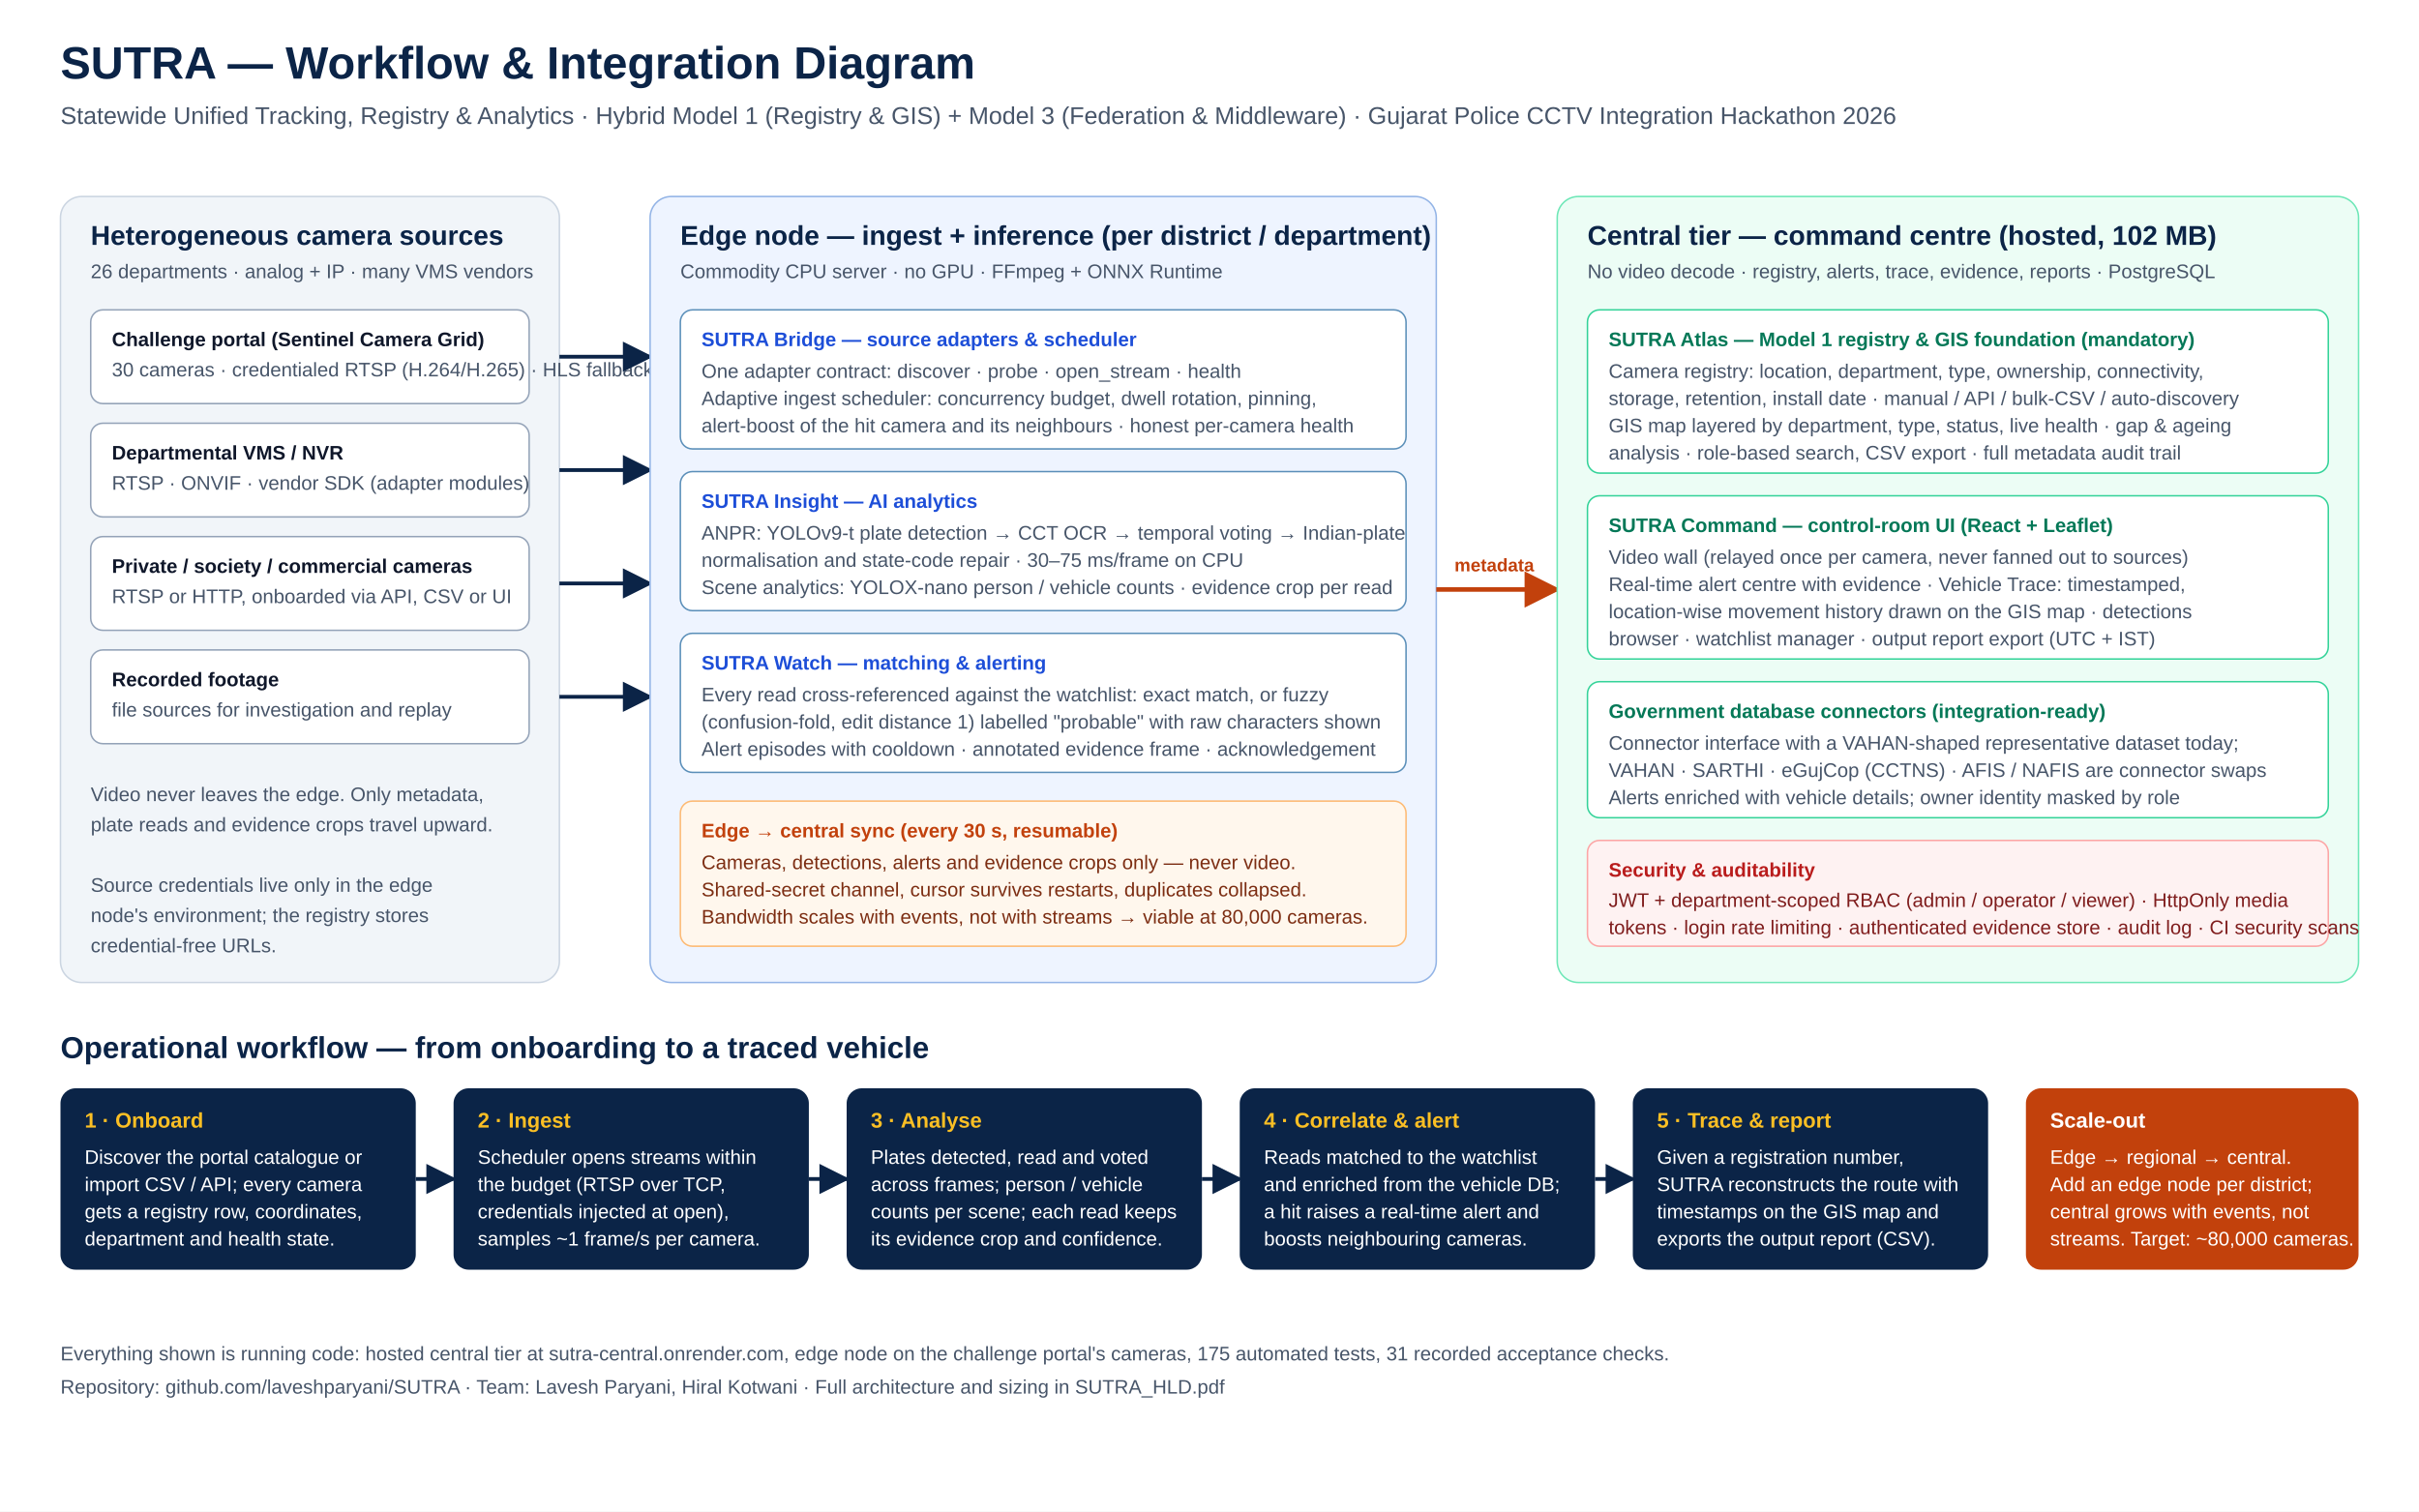
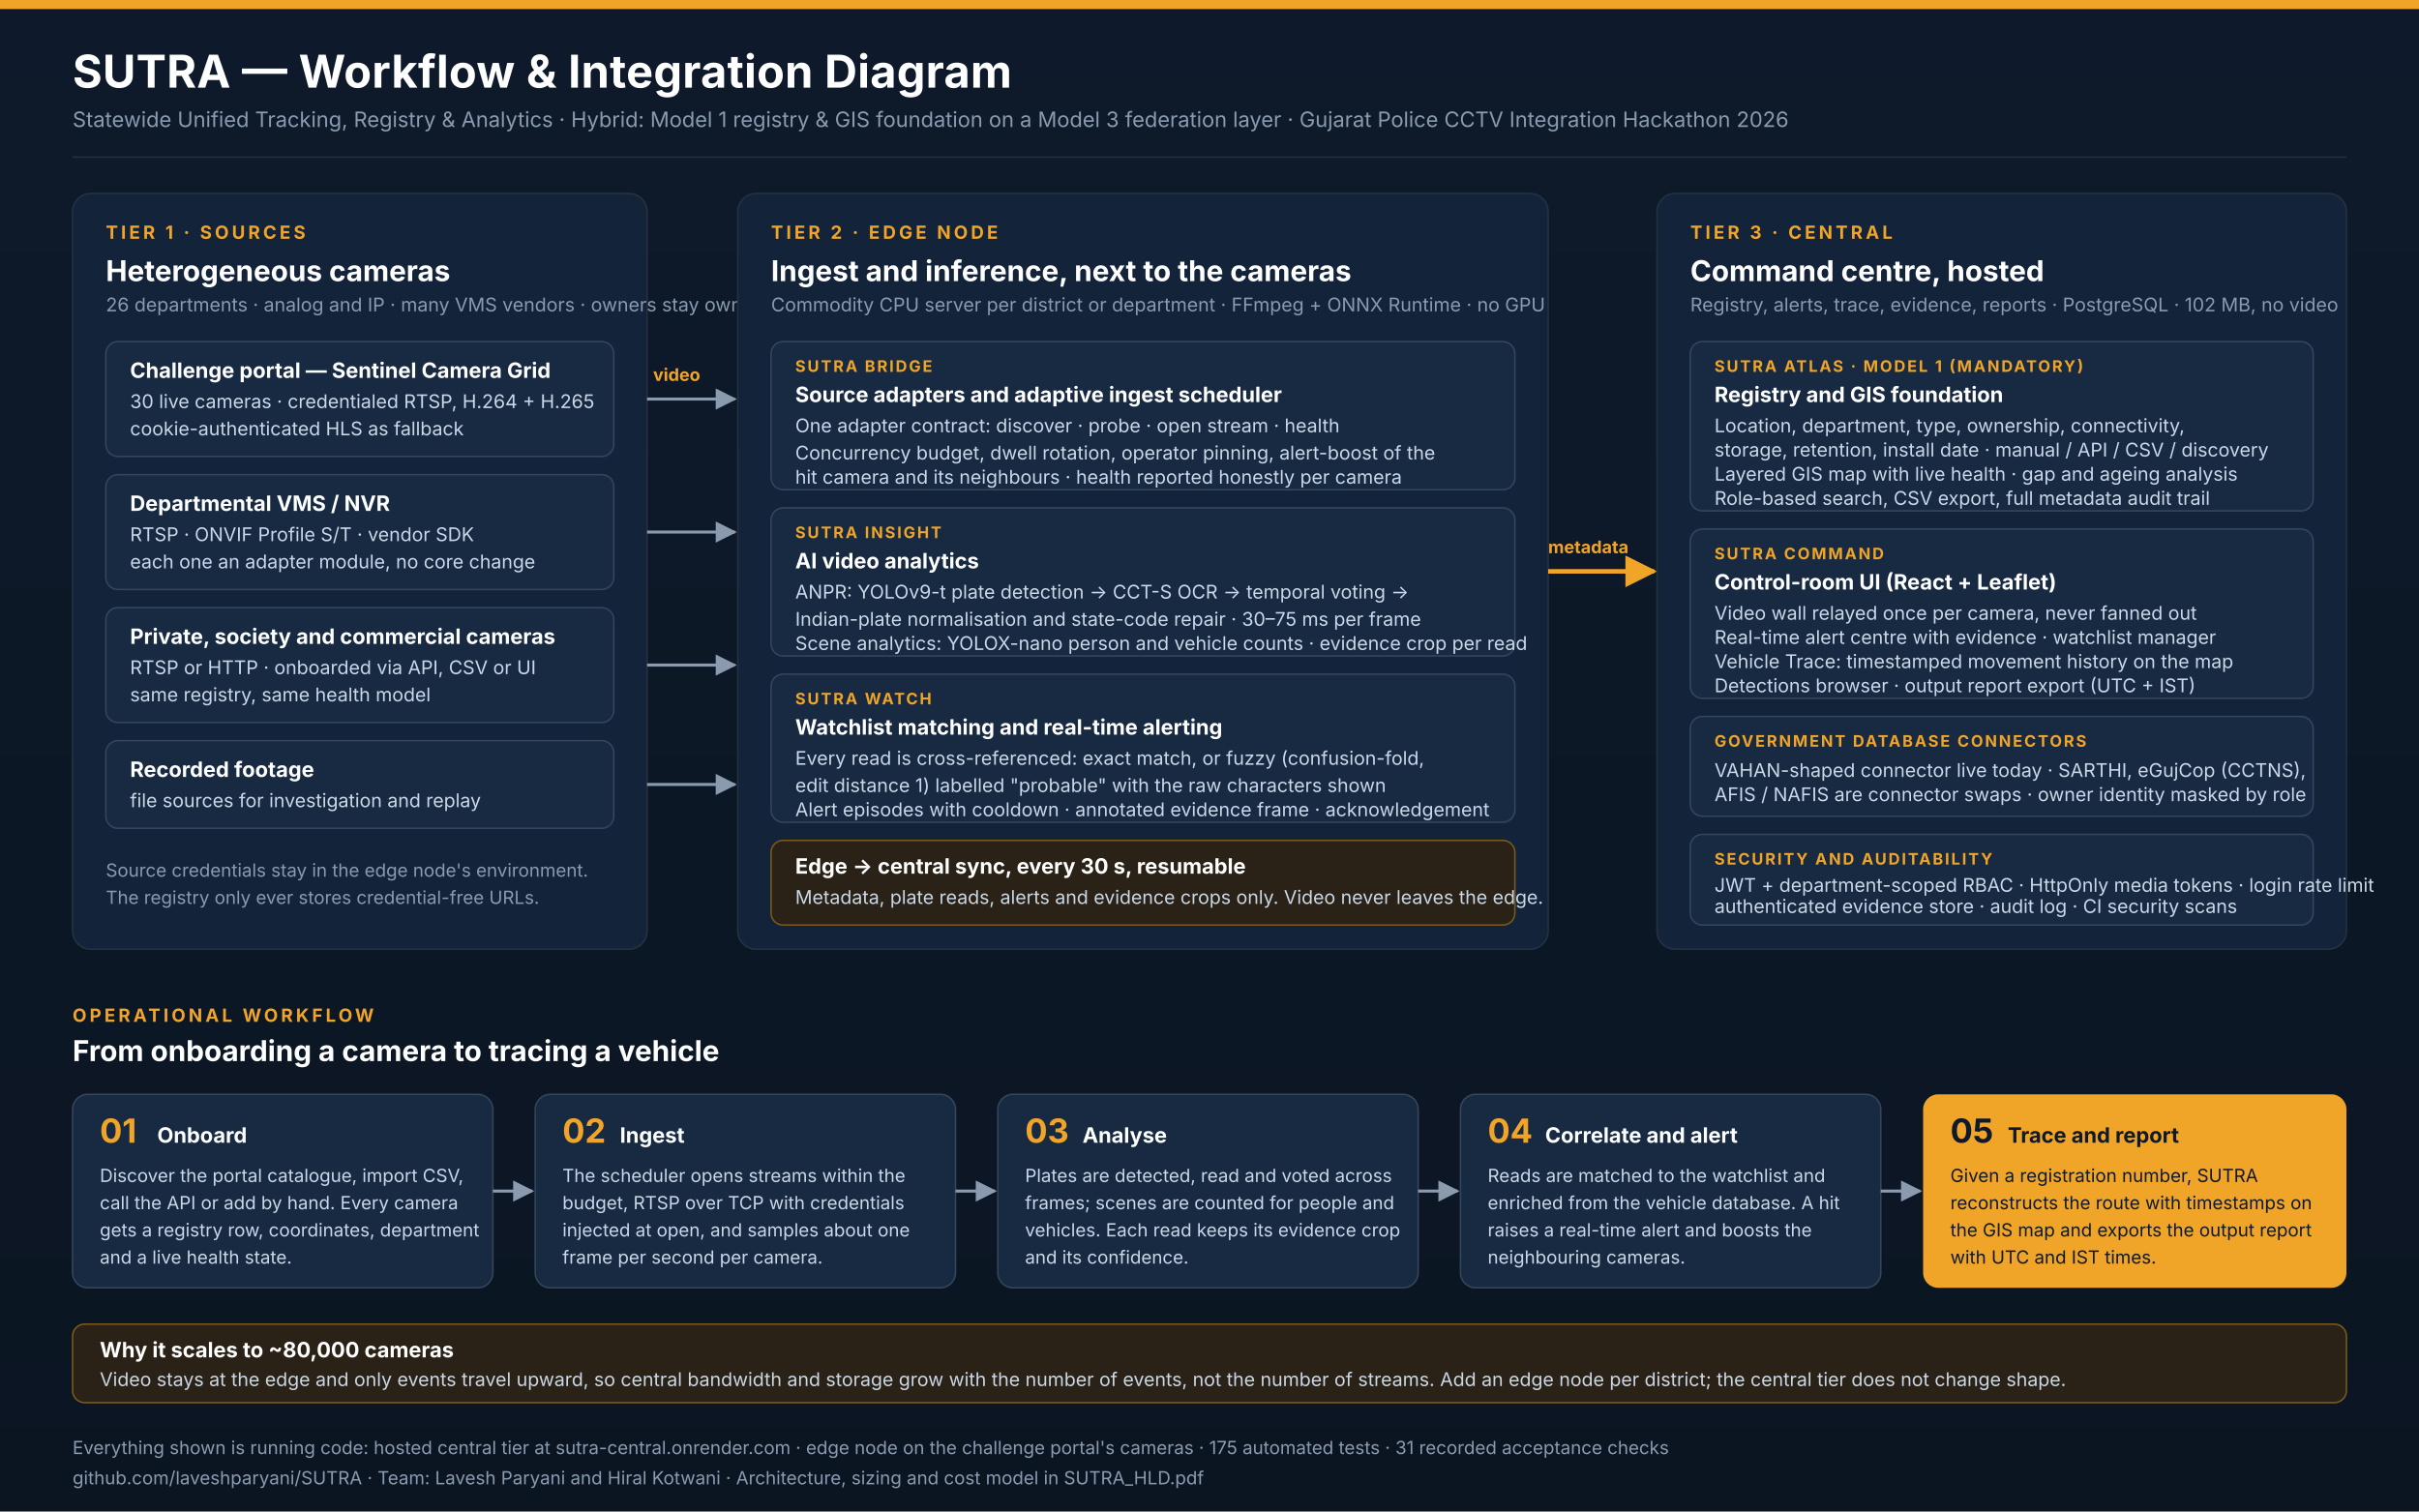
- <svg xmlns="http://www.w3.org/2000/svg" width="1600" height="1000" viewBox="0 0 1600 1000" font-family="Segoe UI, Arial, sans-serif">
+ <svg xmlns="http://www.w3.org/2000/svg" width="1600" height="1000" viewBox="0 0 1600 1000" font-family="Segoe UI, Inter, Arial, sans-serif">
  <defs>
-     <marker id="arrow" viewBox="0 0 10 10" refX="9" refY="5" markerWidth="8" markerHeight="8" orient="auto-start-reverse">
-       <path d="M0,0 L10,5 L0,10 z" fill="#0b2447" />
+     <marker id="arr" viewBox="0 0 10 10" refX="9" refY="5" markerWidth="7" markerHeight="7" orient="auto-start-reverse">
+       <path d="M0,0 L10,5 L0,10 z" fill="#8A9BB0" />
    </marker>
-     <marker id="arrowAmber" viewBox="0 0 10 10" refX="9" refY="5" markerWidth="8" markerHeight="8" orient="auto-start-reverse">
-       <path d="M0,0 L10,5 L0,10 z" fill="#c2410c" />
+     <marker id="arrAmber" viewBox="0 0 10 10" refX="9" refY="5" markerWidth="7" markerHeight="7" orient="auto-start-reverse">
+       <path d="M0,0 L10,5 L0,10 z" fill="#F0A428" />
    </marker>
+     <linearGradient id="bg" x1="0" y1="0" x2="0" y2="1">
+       <stop offset="0" stop-color="#0E1A2B" />
+       <stop offset="1" stop-color="#0B1522" />
+     </linearGradient>
+     <style>
+       .h1 { font-size: 30px; font-weight: 700; fill: #FFFFFF; letter-spacing: .2px; }
+       .sub { font-size: 14px; fill: #8A9BB0; }
+       .tier { font-size: 12px; font-weight: 700; fill: #F0A428; letter-spacing: 2px; }
+       .tierTitle { font-size: 19px; font-weight: 700; fill: #FFFFFF; }
+       .tierNote { font-size: 12.5px; fill: #8A9BB0; }
+       .cardTitle { font-size: 14px; font-weight: 700; fill: #FFFFFF; }
+       .cardTag { font-size: 10.5px; font-weight: 700; fill: #F0A428; letter-spacing: 1.2px; }
+       .body { font-size: 12.5px; fill: #CBD8E8; }
+       .muted { font-size: 12px; fill: #8A9BB0; }
+       .lane { fill: #132339; stroke: #243240; stroke-width: 1; }
+       .card { fill: #172A42; stroke: #33465A; stroke-width: 1; }
+       .cardWarm { fill: #2A2216; stroke: #7A5A1C; stroke-width: 1; }
+       .stepNum { font-size: 22px; font-weight: 700; fill: #F0A428; }
+       .stepTitle { font-size: 14px; font-weight: 700; fill: #FFFFFF; }
+       .stepBody { font-size: 12px; fill: #CBD8E8; }
+       .flowLabel { font-size: 11.5px; font-weight: 700; fill: #F0A428; }
+       .foot { font-size: 12px; fill: #8A9BB0; }
+     </style>
  </defs>
-   <rect width="1600" height="1000" fill="#ffffff" />
-   <text x="40" y="52" font-size="30" font-weight="700" fill="#0b2447">SUTRA — Workflow &amp; Integration Diagram</text>
-   <text x="40" y="82" font-size="16" fill="#475569">Statewide Unified Tracking, Registry &amp; Analytics · Hybrid Model 1 (Registry &amp; GIS) + Model 3 (Federation &amp; Middleware) · Gujarat Police CCTV Integration Hackathon 2026</text>
-   <rect x="40" y="130" width="330" height="520" rx="14" fill="#f1f5f9" stroke="#cbd5e1" />
-   <text x="60" y="162" font-size="18" font-weight="700" fill="#0b2447">Heterogeneous camera sources</text>
-   <text x="60" y="184" font-size="13" fill="#475569">26 departments · analog + IP · many VMS vendors</text>
-   <g font-size="13" fill="#0f172a">
-     <rect x="60" y="205" width="290" height="62" rx="8" fill="#ffffff" stroke="#94a3b8" />
-     <text x="74" y="229" font-weight="600">Challenge portal (Sentinel Camera Grid)</text>
-     <text x="74" y="249" fill="#475569">30 cameras · credentialed RTSP (H.264/H.265) · HLS fallback</text>
-     <rect x="60" y="280" width="290" height="62" rx="8" fill="#ffffff" stroke="#94a3b8" />
-     <text x="74" y="304" font-weight="600">Departmental VMS / NVR</text>
-     <text x="74" y="324" fill="#475569">RTSP · ONVIF · vendor SDK (adapter modules)</text>
-     <rect x="60" y="355" width="290" height="62" rx="8" fill="#ffffff" stroke="#94a3b8" />
-     <text x="74" y="379" font-weight="600">Private / society / commercial cameras</text>
-     <text x="74" y="399" fill="#475569">RTSP or HTTP, onboarded via API, CSV or UI</text>
-     <rect x="60" y="430" width="290" height="62" rx="8" fill="#ffffff" stroke="#94a3b8" />
-     <text x="74" y="454" font-weight="600">Recorded footage</text>
-     <text x="74" y="474" fill="#475569">file sources for investigation and replay</text>
+   <rect width="1600" height="1000" fill="url(#bg)" />
+   <rect x="0" y="0" width="1600" height="6" fill="#F0A428" />
+   <text x="48" y="58" class="h1">SUTRA — Workflow &amp; Integration Diagram</text>
+   <text x="48" y="84" class="sub">Statewide Unified Tracking, Registry &amp; Analytics  ·  Hybrid: Model 1 registry &amp; GIS foundation on a Model 3 federation layer  ·  Gujarat Police CCTV Integration Hackathon 2026</text>
+   <line x1="48" y1="104" x2="1552" y2="104" stroke="#243240" />
+   <rect x="48" y="128" width="380" height="500" rx="12" class="lane" />
+   <text x="70" y="158" class="tier">TIER 1 · SOURCES</text>
+   <text x="70" y="186" class="tierTitle">Heterogeneous cameras</text>
+   <text x="70" y="206" class="tierNote">26 departments · analog and IP · many VMS vendors · owners stay owners</text>
+   <rect x="70" y="226" width="336" height="76" rx="8" class="card" />
+   <text x="86" y="250" class="cardTitle">Challenge portal — Sentinel Camera Grid</text>
+   <text x="86" y="270" class="body">30 live cameras · credentialed RTSP, H.264 + H.265</text>
+   <text x="86" y="288" class="body">cookie-authenticated HLS as fallback</text>
+   <rect x="70" y="314" width="336" height="76" rx="8" class="card" />
+   <text x="86" y="338" class="cardTitle">Departmental VMS / NVR</text>
+   <text x="86" y="358" class="body">RTSP · ONVIF Profile S/T · vendor SDK</text>
+   <text x="86" y="376" class="body">each one an adapter module, no core change</text>
+   <rect x="70" y="402" width="336" height="76" rx="8" class="card" />
+   <text x="86" y="426" class="cardTitle">Private, society and commercial cameras</text>
+   <text x="86" y="446" class="body">RTSP or HTTP · onboarded via API, CSV or UI</text>
+   <text x="86" y="464" class="body">same registry, same health model</text>
+   <rect x="70" y="490" width="336" height="58" rx="8" class="card" />
+   <text x="86" y="514" class="cardTitle">Recorded footage</text>
+   <text x="86" y="534" class="body">file sources for investigation and replay</text>
+   <text x="70" y="580" class="muted">Source credentials stay in the edge node's environment.</text>
+   <text x="70" y="598" class="muted">The registry only ever stores credential-free URLs.</text>
+   <g stroke="#8A9BB0" stroke-width="2" marker-end="url(#arr)">
+     <line x1="428" y1="264" x2="486" y2="264" />
+     <line x1="428" y1="352" x2="486" y2="352" />
+     <line x1="428" y1="440" x2="486" y2="440" />
+     <line x1="428" y1="519" x2="486" y2="519" />
  </g>
-   <text x="60" y="530" font-size="13" fill="#475569">Video never leaves the edge. Only metadata,</text>
-   <text x="60" y="550" font-size="13" fill="#475569">plate reads and evidence crops travel upward.</text>
-   <text x="60" y="590" font-size="13" fill="#475569">Source credentials live only in the edge</text>
-   <text x="60" y="610" font-size="13" fill="#475569">node's environment; the registry stores</text>
-   <text x="60" y="630" font-size="13" fill="#475569">credential-free URLs.</text>
-   <line x1="370" y1="236" x2="430" y2="236" stroke="#0b2447" stroke-width="2.5" marker-end="url(#arrow)" />
-   <line x1="370" y1="311" x2="430" y2="311" stroke="#0b2447" stroke-width="2.5" marker-end="url(#arrow)" />
-   <line x1="370" y1="386" x2="430" y2="386" stroke="#0b2447" stroke-width="2.5" marker-end="url(#arrow)" />
-   <line x1="370" y1="461" x2="430" y2="461" stroke="#0b2447" stroke-width="2.5" marker-end="url(#arrow)" />
-   <rect x="430" y="130" width="520" height="520" rx="14" fill="#eef4ff" stroke="#93b4e6" />
-   <text x="450" y="162" font-size="18" font-weight="700" fill="#0b2447">Edge node — ingest + inference (per district / department)</text>
-   <text x="450" y="184" font-size="13" fill="#475569">Commodity CPU server · no GPU · FFmpeg + ONNX Runtime</text>
-   <g font-size="13" fill="#0f172a">
-     <rect x="450" y="205" width="480" height="92" rx="8" fill="#ffffff" stroke="#5b8fb9" />
-     <text x="464" y="229" font-weight="700" fill="#1d4ed8">SUTRA Bridge — source adapters &amp; scheduler</text>
-     <text x="464" y="250" fill="#475569">One adapter contract: discover · probe · open_stream · health</text>
-     <text x="464" y="268" fill="#475569">Adaptive ingest scheduler: concurrency budget, dwell rotation, pinning,</text>
-     <text x="464" y="286" fill="#475569">alert-boost of the hit camera and its neighbours · honest per-camera health</text>
-     <rect x="450" y="312" width="480" height="92" rx="8" fill="#ffffff" stroke="#5b8fb9" />
-     <text x="464" y="336" font-weight="700" fill="#1d4ed8">SUTRA Insight — AI analytics</text>
-     <text x="464" y="357" fill="#475569">ANPR: YOLOv9-t plate detection → CCT OCR → temporal voting → Indian-plate</text>
-     <text x="464" y="375" fill="#475569">normalisation and state-code repair · 30–75 ms/frame on CPU</text>
-     <text x="464" y="393" fill="#475569">Scene analytics: YOLOX-nano person / vehicle counts · evidence crop per read</text>
-     <rect x="450" y="419" width="480" height="92" rx="8" fill="#ffffff" stroke="#5b8fb9" />
-     <text x="464" y="443" font-weight="700" fill="#1d4ed8">SUTRA Watch — matching &amp; alerting</text>
-     <text x="464" y="464" fill="#475569">Every read cross-referenced against the watchlist: exact match, or fuzzy</text>
-     <text x="464" y="482" fill="#475569">(confusion-fold, edit distance 1) labelled "probable" with raw characters shown</text>
-     <text x="464" y="500" fill="#475569">Alert episodes with cooldown · annotated evidence frame · acknowledgement</text>
+   <text x="432" y="252" class="flowLabel">video</text>
+   <rect x="488" y="128" width="536" height="500" rx="12" class="lane" />
+   <text x="510" y="158" class="tier">TIER 2 · EDGE NODE</text>
+   <text x="510" y="186" class="tierTitle">Ingest and inference, next to the cameras</text>
+   <text x="510" y="206" class="tierNote">Commodity CPU server per district or department · FFmpeg + ONNX Runtime · no GPU</text>
+   <rect x="510" y="226" width="492" height="98" rx="8" class="card" />
+   <text x="526" y="246" class="cardTag">SUTRA BRIDGE</text>
+   <text x="526" y="266" class="cardTitle">Source adapters and adaptive ingest scheduler</text>
+   <text x="526" y="286" class="body">One adapter contract: discover · probe · open stream · health</text>
+   <text x="526" y="304" class="body">Concurrency budget, dwell rotation, operator pinning, alert-boost of the</text>
+   <text x="526" y="320" class="body">hit camera and its neighbours · health reported honestly per camera</text>
+   <rect x="510" y="336" width="492" height="98" rx="8" class="card" />
+   <text x="526" y="356" class="cardTag">SUTRA INSIGHT</text>
+   <text x="526" y="376" class="cardTitle">AI video analytics</text>
+   <text x="526" y="396" class="body">ANPR: YOLOv9-t plate detection → CCT-S OCR → temporal voting →</text>
+   <text x="526" y="414" class="body">Indian-plate normalisation and state-code repair · 30–75 ms per frame</text>
+   <text x="526" y="430" class="body">Scene analytics: YOLOX-nano person and vehicle counts · evidence crop per read</text>
+   <rect x="510" y="446" width="492" height="98" rx="8" class="card" />
+   <text x="526" y="466" class="cardTag">SUTRA WATCH</text>
+   <text x="526" y="486" class="cardTitle">Watchlist matching and real-time alerting</text>
+   <text x="526" y="506" class="body">Every read is cross-referenced: exact match, or fuzzy (confusion-fold,</text>
+   <text x="526" y="524" class="body">edit distance 1) labelled "probable" with the raw characters shown</text>
+   <text x="526" y="540" class="body">Alert episodes with cooldown · annotated evidence frame · acknowledgement</text>
+   <rect x="510" y="556" width="492" height="56" rx="8" class="cardWarm" />
+   <text x="526" y="578" class="cardTitle">Edge → central sync, every 30 s, resumable</text>
+   <text x="526" y="598" class="body">Metadata, plate reads, alerts and evidence crops only. Video never leaves the edge.</text>
+   <line x1="1024" y1="378" x2="1094" y2="378" stroke="#F0A428" stroke-width="3" marker-end="url(#arrAmber)" />
+   <text x="1024" y="366" class="flowLabel">metadata</text>
+   <rect x="1096" y="128" width="456" height="500" rx="12" class="lane" />
+   <text x="1118" y="158" class="tier">TIER 3 · CENTRAL</text>
+   <text x="1118" y="186" class="tierTitle">Command centre, hosted</text>
+   <text x="1118" y="206" class="tierNote">Registry, alerts, trace, evidence, reports · PostgreSQL · 102 MB, no video</text>
+   <rect x="1118" y="226" width="412" height="112" rx="8" class="card" />
+   <text x="1134" y="246" class="cardTag">SUTRA ATLAS · MODEL 1 (MANDATORY)</text>
+   <text x="1134" y="266" class="cardTitle">Registry and GIS foundation</text>
+   <text x="1134" y="286" class="body">Location, department, type, ownership, connectivity,</text>
+   <text x="1134" y="302" class="body">storage, retention, install date · manual / API / CSV / discovery</text>
+   <text x="1134" y="318" class="body">Layered GIS map with live health · gap and ageing analysis</text>
+   <text x="1134" y="334" class="body">Role-based search, CSV export, full metadata audit trail</text>
+   <rect x="1118" y="350" width="412" height="112" rx="8" class="card" />
+   <text x="1134" y="370" class="cardTag">SUTRA COMMAND</text>
+   <text x="1134" y="390" class="cardTitle">Control-room UI (React + Leaflet)</text>
+   <text x="1134" y="410" class="body">Video wall relayed once per camera, never fanned out</text>
+   <text x="1134" y="426" class="body">Real-time alert centre with evidence · watchlist manager</text>
+   <text x="1134" y="442" class="body">Vehicle Trace: timestamped movement history on the map</text>
+   <text x="1134" y="458" class="body">Detections browser · output report export (UTC + IST)</text>
+   <rect x="1118" y="474" width="412" height="66" rx="8" class="card" />
+   <text x="1134" y="494" class="cardTag">GOVERNMENT DATABASE CONNECTORS</text>
+   <text x="1134" y="514" class="body">VAHAN-shaped connector live today · SARTHI, eGujCop (CCTNS),</text>
+   <text x="1134" y="530" class="body">AFIS / NAFIS are connector swaps · owner identity masked by role</text>
+   <rect x="1118" y="552" width="412" height="60" rx="8" class="card" />
+   <text x="1134" y="572" class="cardTag">SECURITY AND AUDITABILITY</text>
+   <text x="1134" y="590" class="body">JWT + department-scoped RBAC · HttpOnly media tokens · login rate limit</text>
+   <text x="1134" y="604" class="body">authenticated evidence store · audit log · CI security scans</text>
+   <text x="48" y="676" class="tier">OPERATIONAL WORKFLOW</text>
+   <text x="48" y="702" class="tierTitle">From onboarding a camera to tracing a vehicle</text>
+   <g>
+     <rect x="48" y="724" width="278" height="128" rx="10" class="card" />
+     <text x="66" y="756" class="stepNum">01</text>
+     <text x="104" y="756" class="stepTitle">Onboard</text>
+     <text x="66" y="782" class="stepBody">Discover the portal catalogue, import CSV,</text>
+     <text x="66" y="800" class="stepBody">call the API or add by hand. Every camera</text>
+     <text x="66" y="818" class="stepBody">gets a registry row, coordinates, department</text>
+     <text x="66" y="836" class="stepBody">and a live health state.</text>
+     <rect x="354" y="724" width="278" height="128" rx="10" class="card" />
+     <text x="372" y="756" class="stepNum">02</text>
+     <text x="410" y="756" class="stepTitle">Ingest</text>
+     <text x="372" y="782" class="stepBody">The scheduler opens streams within the</text>
+     <text x="372" y="800" class="stepBody">budget, RTSP over TCP with credentials</text>
+     <text x="372" y="818" class="stepBody">injected at open, and samples about one</text>
+     <text x="372" y="836" class="stepBody">frame per second per camera.</text>
+     <rect x="660" y="724" width="278" height="128" rx="10" class="card" />
+     <text x="678" y="756" class="stepNum">03</text>
+     <text x="716" y="756" class="stepTitle">Analyse</text>
+     <text x="678" y="782" class="stepBody">Plates are detected, read and voted across</text>
+     <text x="678" y="800" class="stepBody">frames; scenes are counted for people and</text>
+     <text x="678" y="818" class="stepBody">vehicles. Each read keeps its evidence crop</text>
+     <text x="678" y="836" class="stepBody">and its confidence.</text>
+     <rect x="966" y="724" width="278" height="128" rx="10" class="card" />
+     <text x="984" y="756" class="stepNum">04</text>
+     <text x="1022" y="756" class="stepTitle">Correlate and alert</text>
+     <text x="984" y="782" class="stepBody">Reads are matched to the watchlist and</text>
+     <text x="984" y="800" class="stepBody">enriched from the vehicle database. A hit</text>
+     <text x="984" y="818" class="stepBody">raises a real-time alert and boosts the</text>
+     <text x="984" y="836" class="stepBody">neighbouring cameras.</text>
+     <rect x="1272" y="724" width="280" height="128" rx="10" fill="#F0A428" />
+     <text x="1290" y="756" font-size="22" font-weight="700" fill="#0E1A2B">05</text>
+     <text x="1328" y="756" font-size="14" font-weight="700" fill="#0E1A2B">Trace and report</text>
+     <text x="1290" y="782" font-size="12" fill="#0E1A2B">Given a registration number, SUTRA</text>
+     <text x="1290" y="800" font-size="12" fill="#0E1A2B">reconstructs the route with timestamps on</text>
+     <text x="1290" y="818" font-size="12" fill="#0E1A2B">the GIS map and exports the output report</text>
+     <text x="1290" y="836" font-size="12" fill="#0E1A2B">with UTC and IST times.</text>
  </g>
-   <rect x="450" y="530" width="480" height="96" rx="8" fill="#fff7ed" stroke="#fdba74" />
-   <text x="464" y="554" font-size="13" font-weight="700" fill="#c2410c">Edge → central sync (every 30 s, resumable)</text>
-   <text x="464" y="575" font-size="13" fill="#7c2d12">Cameras, detections, alerts and evidence crops only — never video.</text>
-   <text x="464" y="593" font-size="13" fill="#7c2d12">Shared-secret channel, cursor survives restarts, duplicates collapsed.</text>
-   <text x="464" y="611" font-size="13" fill="#7c2d12">Bandwidth scales with events, not with streams → viable at 80,000 cameras.</text>
-   <line x1="950" y1="390" x2="1030" y2="390" stroke="#c2410c" stroke-width="3" marker-end="url(#arrowAmber)" />
-   <text x="962" y="378" font-size="12" fill="#c2410c" font-weight="600">metadata</text>
-   <rect x="1030" y="130" width="530" height="520" rx="14" fill="#ecfdf5" stroke="#6ee7b7" />
-   <text x="1050" y="162" font-size="18" font-weight="700" fill="#0b2447">Central tier — command centre (hosted, 102 MB)</text>
-   <text x="1050" y="184" font-size="13" fill="#475569">No video decode · registry, alerts, trace, evidence, reports · PostgreSQL</text>
-   <g font-size="13" fill="#0f172a">
-     <rect x="1050" y="205" width="490" height="108" rx="8" fill="#ffffff" stroke="#34d399" />
-     <text x="1064" y="229" font-weight="700" fill="#047857">SUTRA Atlas — Model 1 registry &amp; GIS foundation (mandatory)</text>
-     <text x="1064" y="250" fill="#475569">Camera registry: location, department, type, ownership, connectivity,</text>
-     <text x="1064" y="268" fill="#475569">storage, retention, install date · manual / API / bulk-CSV / auto-discovery</text>
-     <text x="1064" y="286" fill="#475569">GIS map layered by department, type, status, live health · gap &amp; ageing</text>
-     <text x="1064" y="304" fill="#475569">analysis · role-based search, CSV export · full metadata audit trail</text>
-     <rect x="1050" y="328" width="490" height="108" rx="8" fill="#ffffff" stroke="#34d399" />
-     <text x="1064" y="352" font-weight="700" fill="#047857">SUTRA Command — control-room UI (React + Leaflet)</text>
-     <text x="1064" y="373" fill="#475569">Video wall (relayed once per camera, never fanned out to sources)</text>
-     <text x="1064" y="391" fill="#475569">Real-time alert centre with evidence · Vehicle Trace: timestamped,</text>
-     <text x="1064" y="409" fill="#475569">location-wise movement history drawn on the GIS map · detections</text>
-     <text x="1064" y="427" fill="#475569">browser · watchlist manager · output report export (UTC + IST)</text>
-     <rect x="1050" y="451" width="490" height="90" rx="8" fill="#ffffff" stroke="#34d399" />
-     <text x="1064" y="475" font-weight="700" fill="#047857">Government database connectors (integration-ready)</text>
-     <text x="1064" y="496" fill="#475569">Connector interface with a VAHAN-shaped representative dataset today;</text>
-     <text x="1064" y="514" fill="#475569">VAHAN · SARTHI · eGujCop (CCTNS) · AFIS / NAFIS are connector swaps</text>
-     <text x="1064" y="532" fill="#475569">Alerts enriched with vehicle details; owner identity masked by role</text>
+   <g stroke="#8A9BB0" stroke-width="2" marker-end="url(#arr)">
+     <line x1="326" y1="788" x2="352" y2="788" />
+     <line x1="632" y1="788" x2="658" y2="788" />
+     <line x1="938" y1="788" x2="964" y2="788" />
+     <line x1="1244" y1="788" x2="1270" y2="788" />
  </g>
-   <rect x="1050" y="556" width="490" height="70" rx="8" fill="#fef2f2" stroke="#fca5a5" />
-   <text x="1064" y="580" font-size="13" font-weight="700" fill="#b91c1c">Security &amp; auditability</text>
-   <text x="1064" y="600" font-size="13" fill="#7f1d1d">JWT + department-scoped RBAC (admin / operator / viewer) · HttpOnly media</text>
-   <text x="1064" y="618" font-size="13" fill="#7f1d1d">tokens · login rate limiting · authenticated evidence store · audit log · CI security scans</text>
-   <text x="40" y="700" font-size="20" font-weight="700" fill="#0b2447">Operational workflow — from onboarding to a traced vehicle</text>
-   <g font-size="13">
-     <rect x="40" y="720" width="235" height="120" rx="10" fill="#0b2447" />
-     <text x="56" y="746" fill="#fbbf24" font-weight="700" font-size="14">1 · Onboard</text>
-     <text x="56" y="770" fill="#ffffff">Discover the portal catalogue or</text>
-     <text x="56" y="788" fill="#ffffff">import CSV / API; every camera</text>
-     <text x="56" y="806" fill="#ffffff">gets a registry row, coordinates,</text>
-     <text x="56" y="824" fill="#ffffff">department and health state.</text>
-     <rect x="300" y="720" width="235" height="120" rx="10" fill="#0b2447" />
-     <text x="316" y="746" fill="#fbbf24" font-weight="700" font-size="14">2 · Ingest</text>
-     <text x="316" y="770" fill="#ffffff">Scheduler opens streams within</text>
-     <text x="316" y="788" fill="#ffffff">the budget (RTSP over TCP,</text>
-     <text x="316" y="806" fill="#ffffff">credentials injected at open),</text>
-     <text x="316" y="824" fill="#ffffff">samples ~1 frame/s per camera.</text>
-     <rect x="560" y="720" width="235" height="120" rx="10" fill="#0b2447" />
-     <text x="576" y="746" fill="#fbbf24" font-weight="700" font-size="14">3 · Analyse</text>
-     <text x="576" y="770" fill="#ffffff">Plates detected, read and voted</text>
-     <text x="576" y="788" fill="#ffffff">across frames; person / vehicle</text>
-     <text x="576" y="806" fill="#ffffff">counts per scene; each read keeps</text>
-     <text x="576" y="824" fill="#ffffff">its evidence crop and confidence.</text>
-     <rect x="820" y="720" width="235" height="120" rx="10" fill="#0b2447" />
-     <text x="836" y="746" fill="#fbbf24" font-weight="700" font-size="14">4 · Correlate &amp; alert</text>
-     <text x="836" y="770" fill="#ffffff">Reads matched to the watchlist</text>
-     <text x="836" y="788" fill="#ffffff">and enriched from the vehicle DB;</text>
-     <text x="836" y="806" fill="#ffffff">a hit raises a real-time alert and</text>
-     <text x="836" y="824" fill="#ffffff">boosts neighbouring cameras.</text>
-     <rect x="1080" y="720" width="235" height="120" rx="10" fill="#0b2447" />
-     <text x="1096" y="746" fill="#fbbf24" font-weight="700" font-size="14">5 · Trace &amp; report</text>
-     <text x="1096" y="770" fill="#ffffff">Given a registration number,</text>
-     <text x="1096" y="788" fill="#ffffff">SUTRA reconstructs the route with</text>
-     <text x="1096" y="806" fill="#ffffff">timestamps on the GIS map and</text>
-     <text x="1096" y="824" fill="#ffffff">exports the output report (CSV).</text>
-     <rect x="1340" y="720" width="220" height="120" rx="10" fill="#c2410c" />
-     <text x="1356" y="746" fill="#ffffff" font-weight="700" font-size="14">Scale-out</text>
-     <text x="1356" y="770" fill="#ffffff">Edge → regional → central.</text>
-     <text x="1356" y="788" fill="#ffffff">Add an edge node per district;</text>
-     <text x="1356" y="806" fill="#ffffff">central grows with events, not</text>
-     <text x="1356" y="824" fill="#ffffff">streams. Target: ~80,000 cameras.</text>
-   </g>
-   <line x1="275" y1="780" x2="300" y2="780" stroke="#0b2447" stroke-width="2.5" marker-end="url(#arrow)" />
-   <line x1="535" y1="780" x2="560" y2="780" stroke="#0b2447" stroke-width="2.5" marker-end="url(#arrow)" />
-   <line x1="795" y1="780" x2="820" y2="780" stroke="#0b2447" stroke-width="2.5" marker-end="url(#arrow)" />
-   <line x1="1055" y1="780" x2="1080" y2="780" stroke="#0b2447" stroke-width="2.5" marker-end="url(#arrow)" />
-   <text x="40" y="900" font-size="13" fill="#475569">Everything shown is running code: hosted central tier at sutra-central.onrender.com, edge node on the challenge portal's cameras, 175 automated tests, 31 recorded acceptance checks.</text>
-   <text x="40" y="922" font-size="13" fill="#475569">Repository: github.com/laveshparyani/SUTRA · Team: Lavesh Paryani, Hiral Kotwani · Full architecture and sizing in SUTRA_HLD.pdf</text>
+   <rect x="48" y="876" width="1504" height="52" rx="8" class="cardWarm" />
+   <text x="66" y="898" class="cardTitle">Why it scales to ~80,000 cameras</text>
+   <text x="66" y="917" class="body">Video stays at the edge and only events travel upward, so central bandwidth and storage grow with the number of events, not the number of streams. Add an edge node per district; the central tier does not change shape.</text>
+   <text x="48" y="962" class="foot">Everything shown is running code: hosted central tier at sutra-central.onrender.com · edge node on the challenge portal's cameras · 175 automated tests · 31 recorded acceptance checks</text>
+   <text x="48" y="982" class="foot">github.com/laveshparyani/SUTRA  ·  Team: Lavesh Paryani and Hiral Kotwani  ·  Architecture, sizing and cost model in SUTRA_HLD.pdf</text>
</svg>
